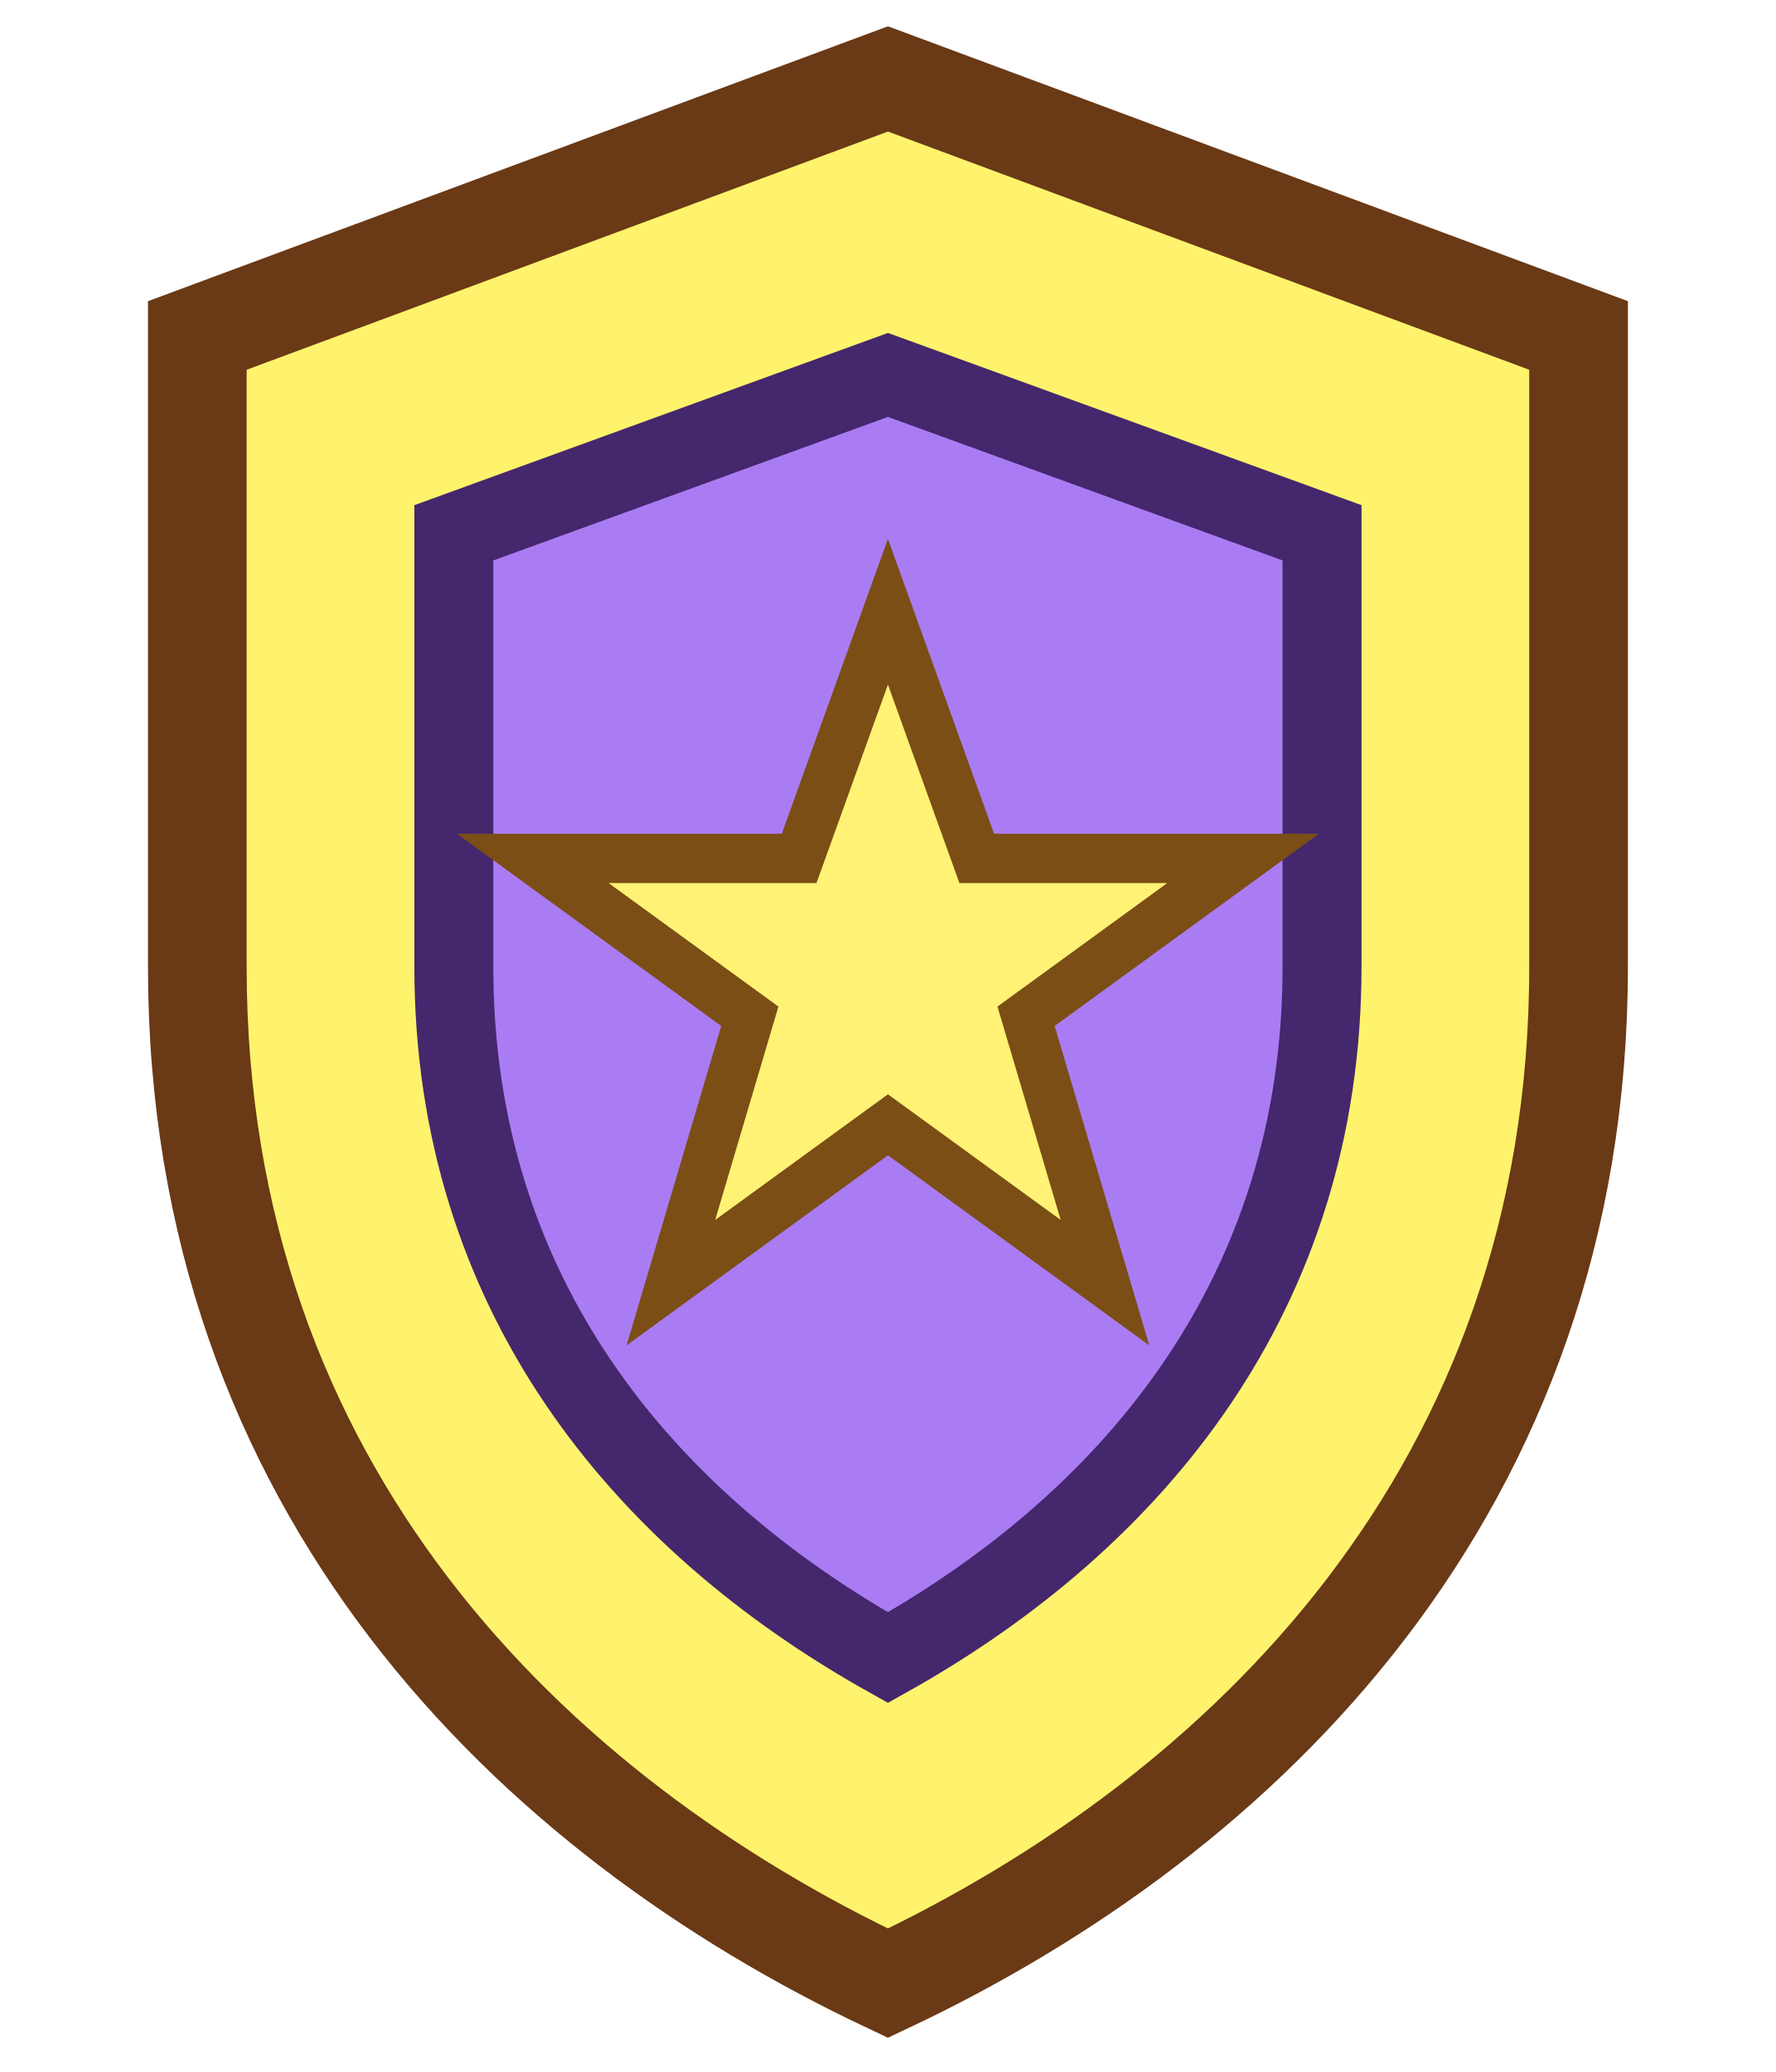
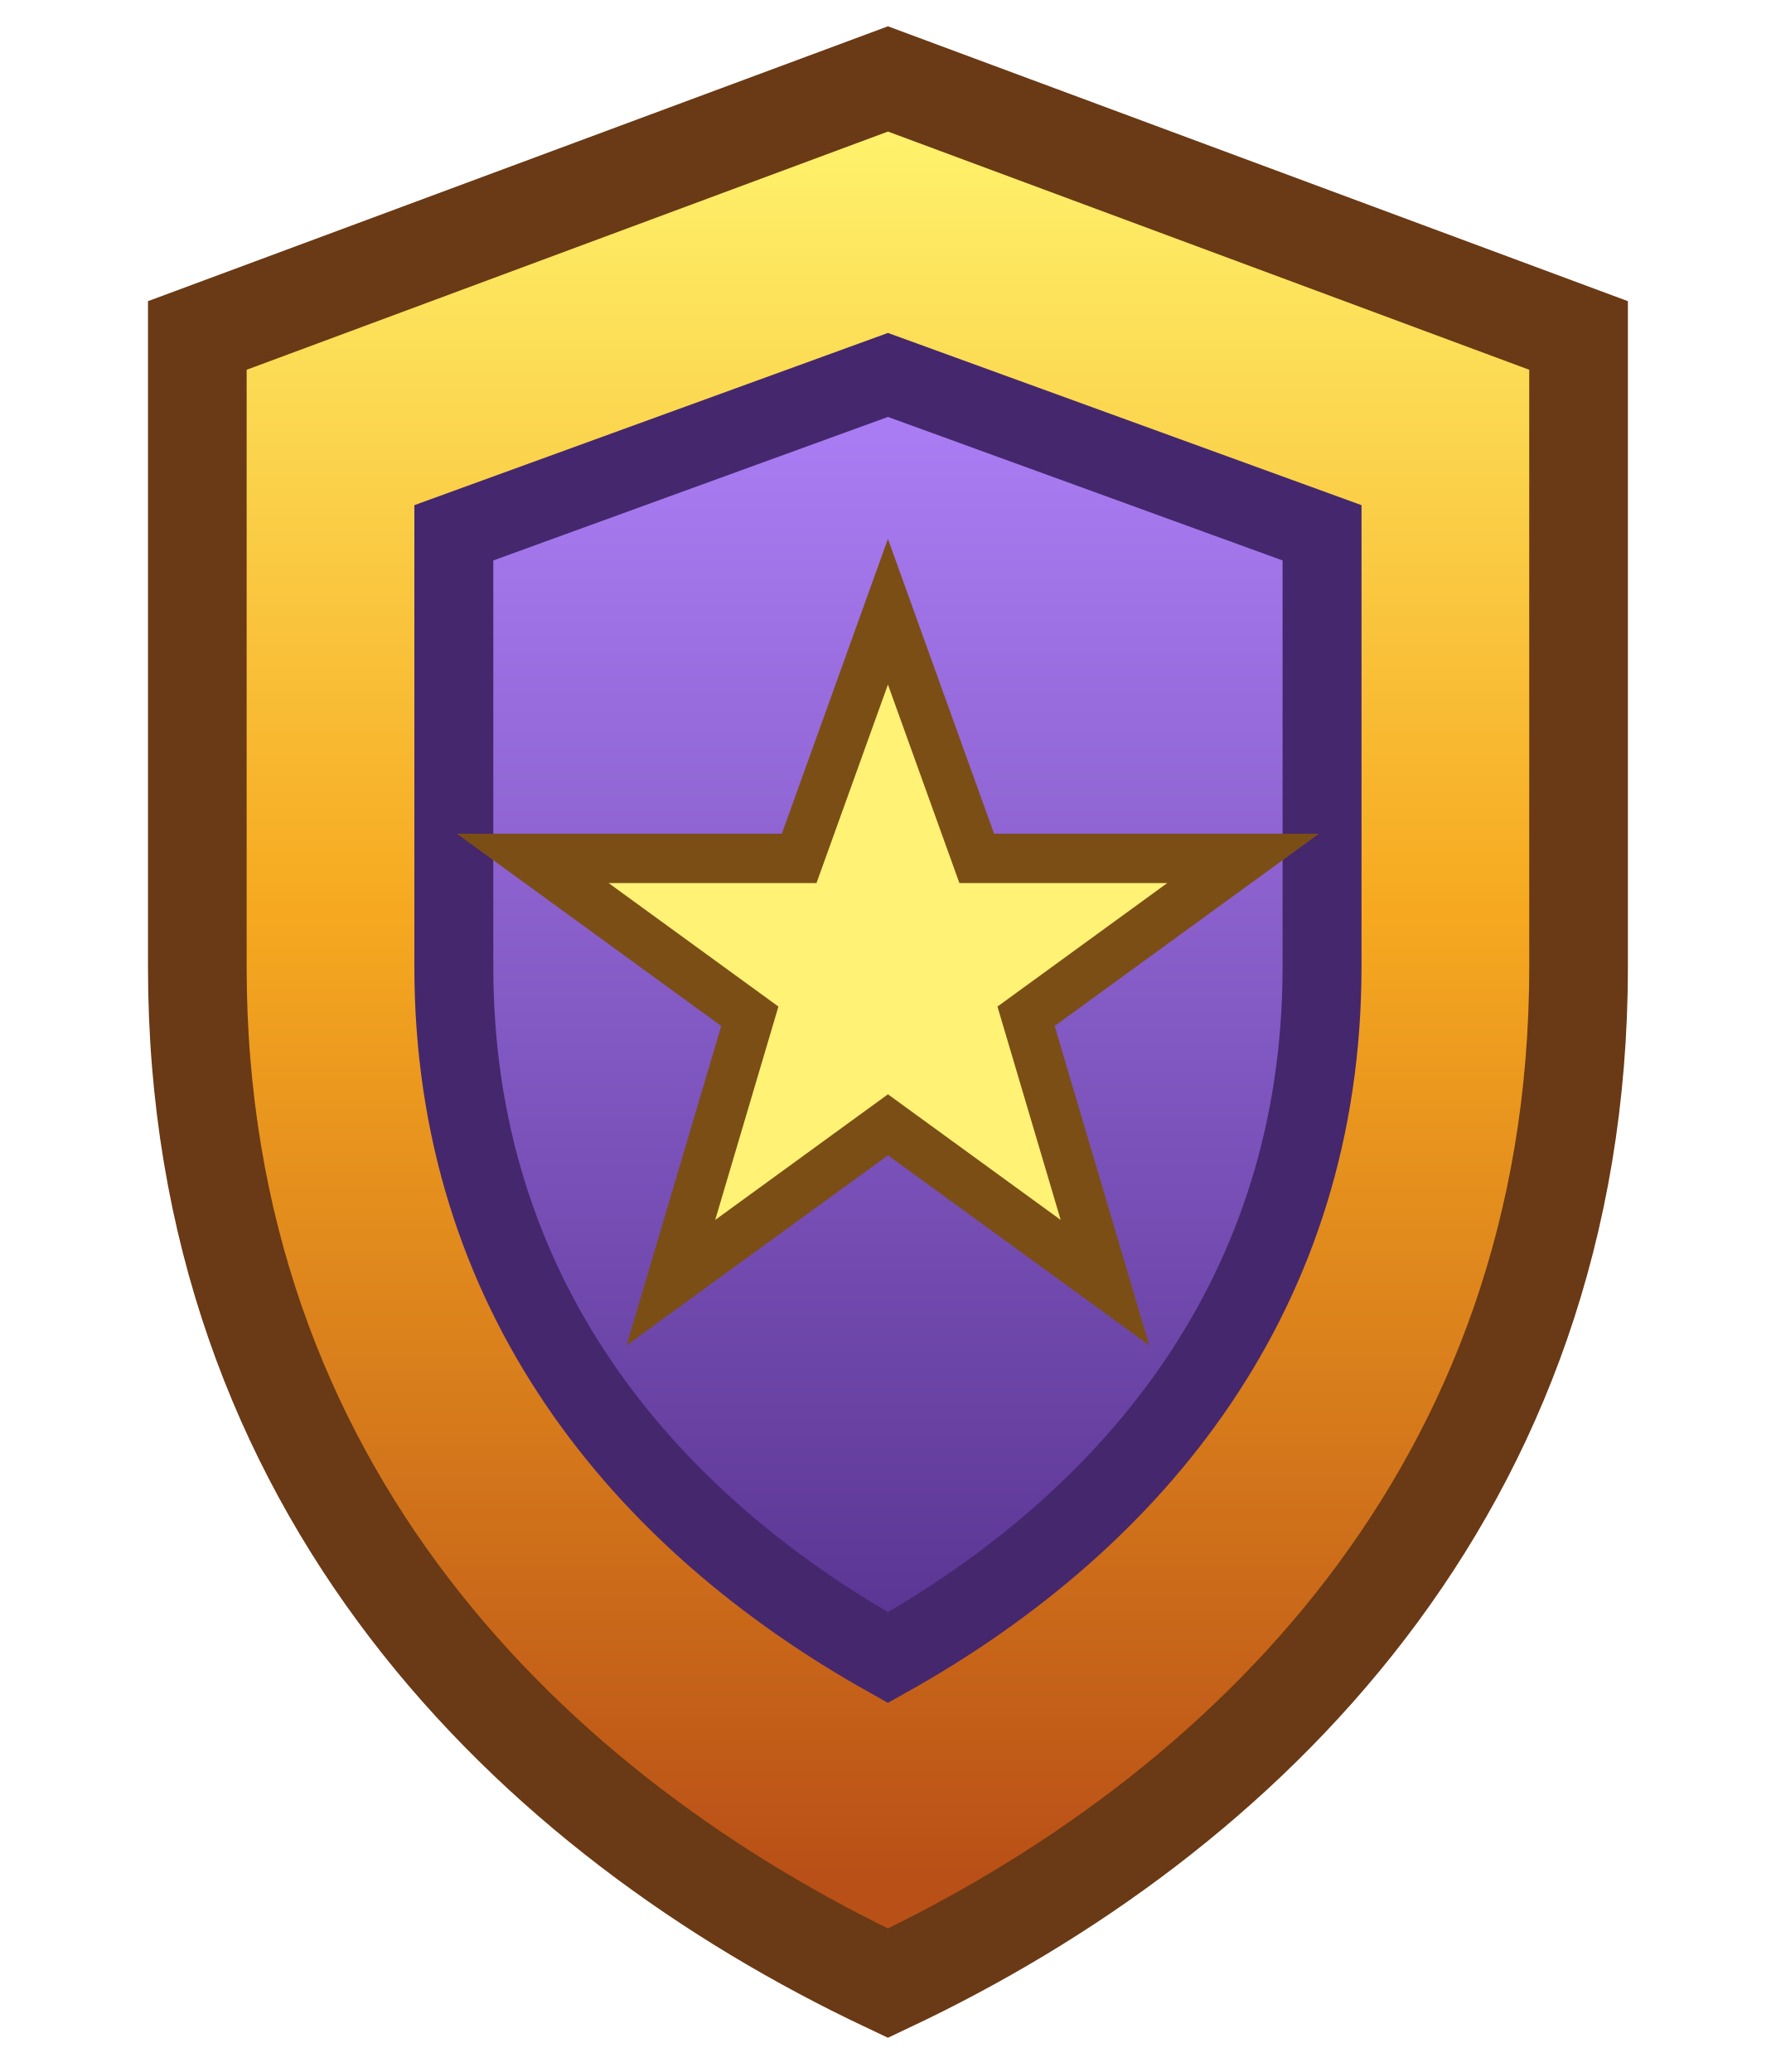
<svg xmlns="http://www.w3.org/2000/svg" width="180" height="210" viewBox="0 0 180 210" fill="none">
  <defs>
-     <linearGradient id="a" x1="90" y1="12" x2="90" y2="190">
+     <linearGradient id="a" x1="90" y1="12" x2="90" y2="190" gradientUnits="userSpaceOnUse">
      <stop stop-color="#FFF36D" />
      <stop offset=".45" stop-color="#F6A920" />
      <stop offset="1" stop-color="#B95017" />
    </linearGradient>
-     <linearGradient id="b" x1="90" y1="44" x2="90" y2="172">
+     <linearGradient id="b" x1="90" y1="44" x2="90" y2="172" gradientUnits="userSpaceOnUse">
      <stop stop-color="#AA7CF3" />
      <stop offset="1" stop-color="#56318D" />
    </linearGradient>
  </defs>
  <path d="M90 8L160 34V98C160 151 126 184 90 201C54 184 20 151 20 98V34L90 8Z" fill="url(#a)" stroke="#6A3915" stroke-width="10" />
  <path d="M90 38L134 54V98C134 131 115 154 90 168C65 154 46 131 46 98V54L90 38Z" fill="url(#b)" stroke="#45276D" stroke-width="8" />
  <path d="M90 62L99 87H126L104 103L112 130L90 114L68 130L76 103L54 87H81L90 62Z" fill="#FFF275" stroke="#7B4E16" stroke-width="5" />
</svg>
